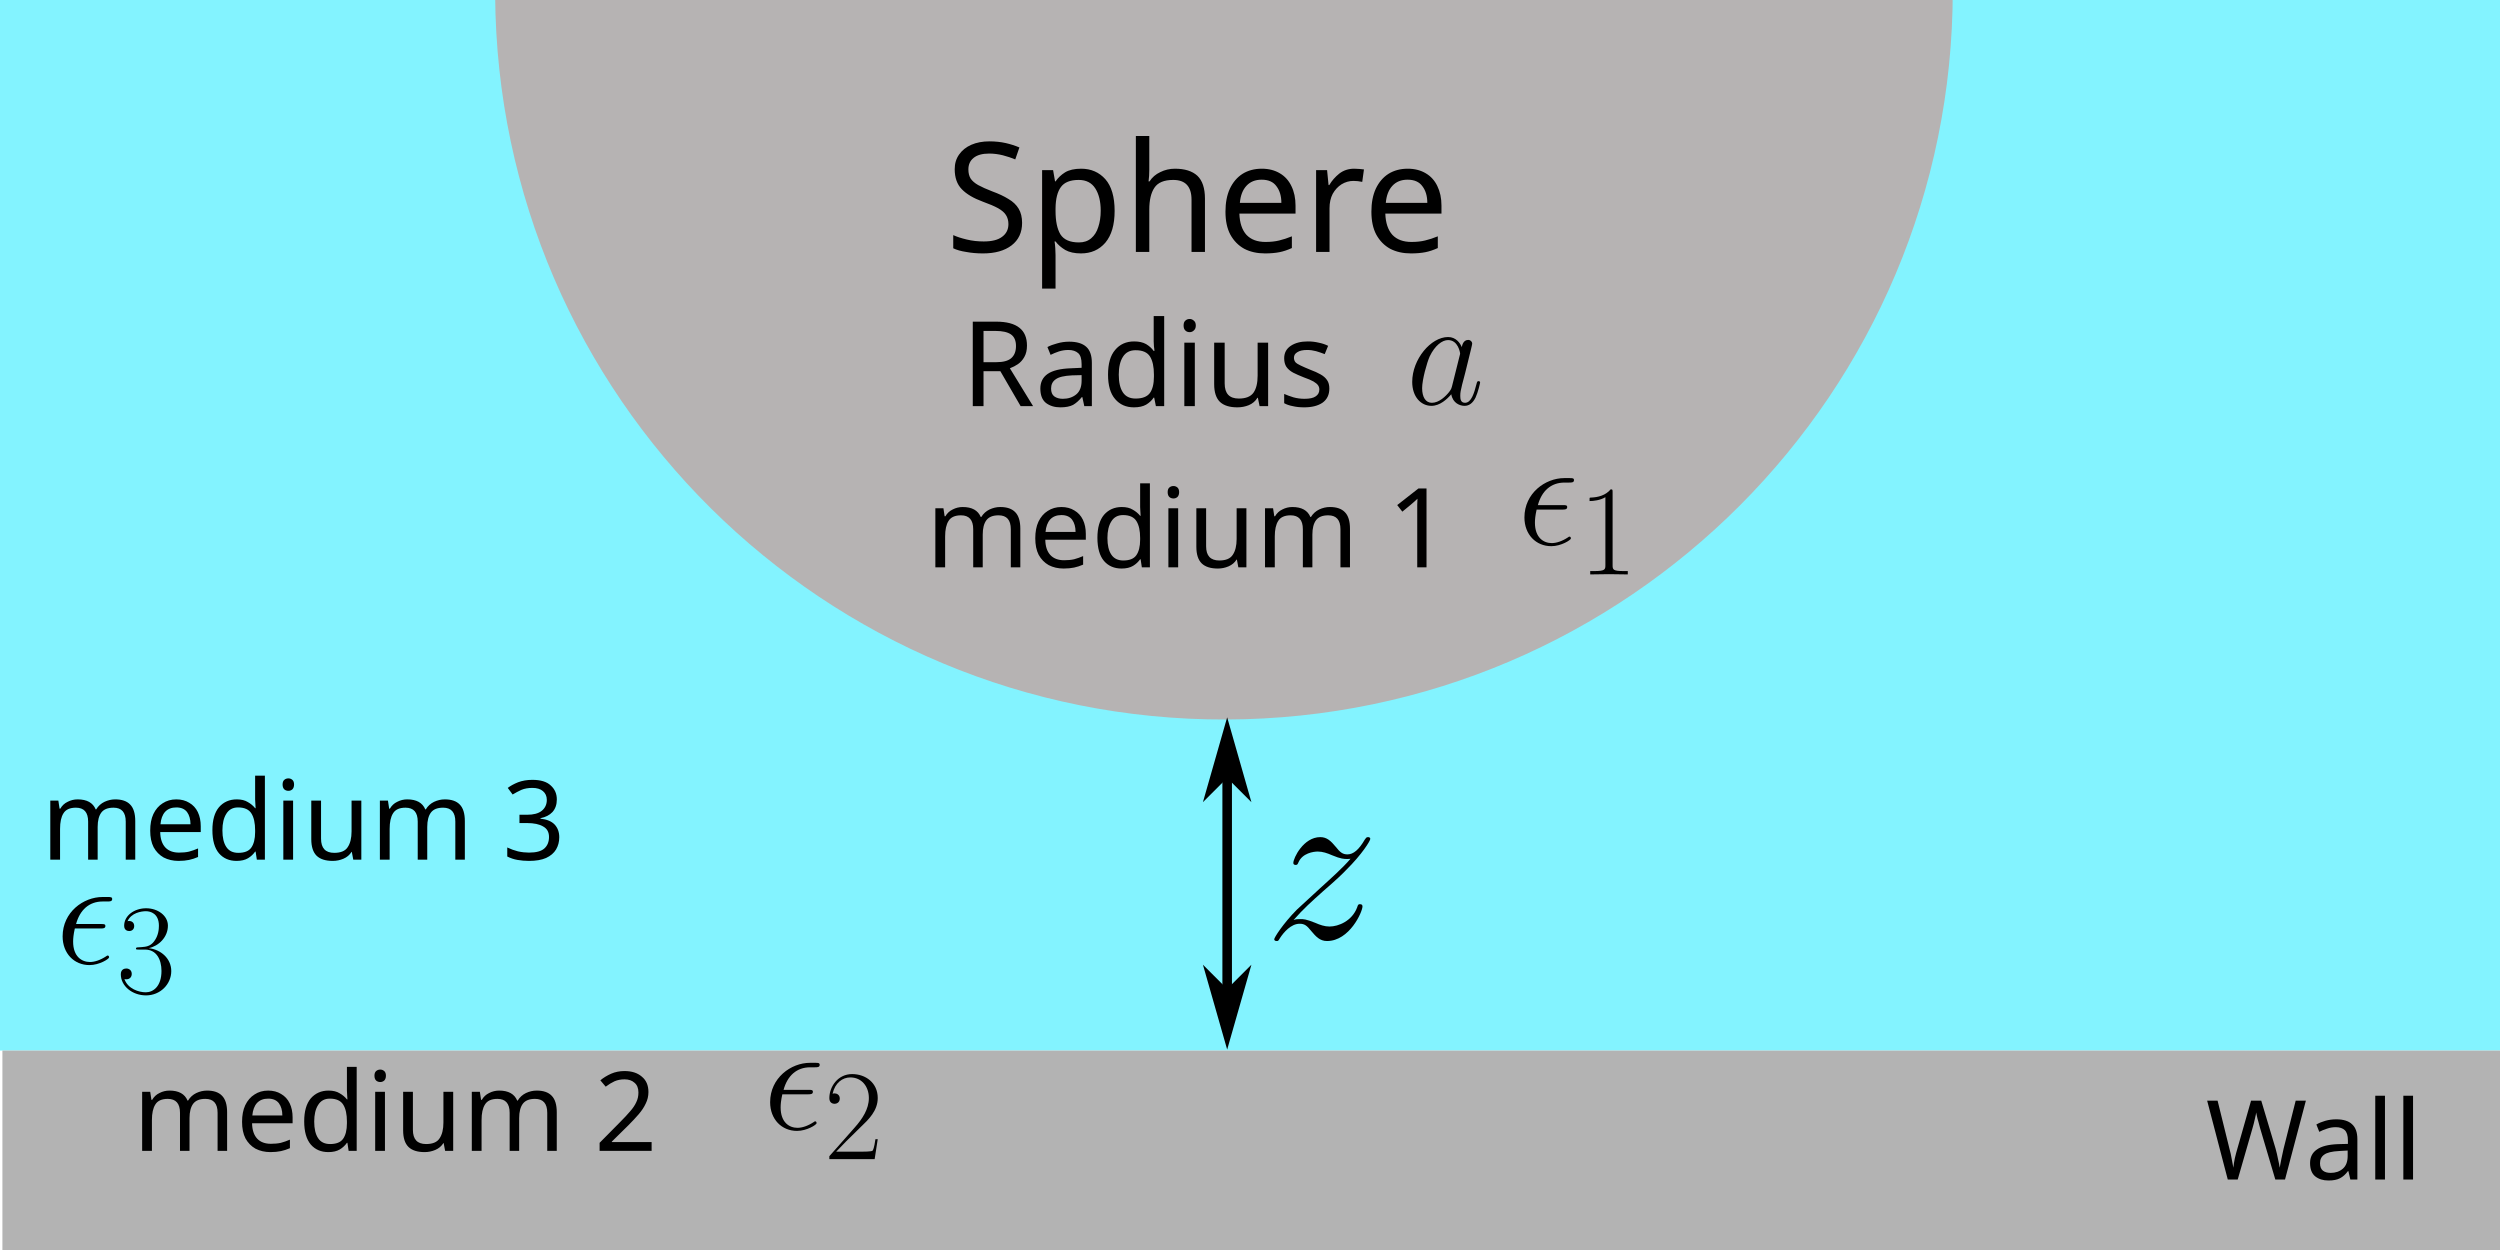
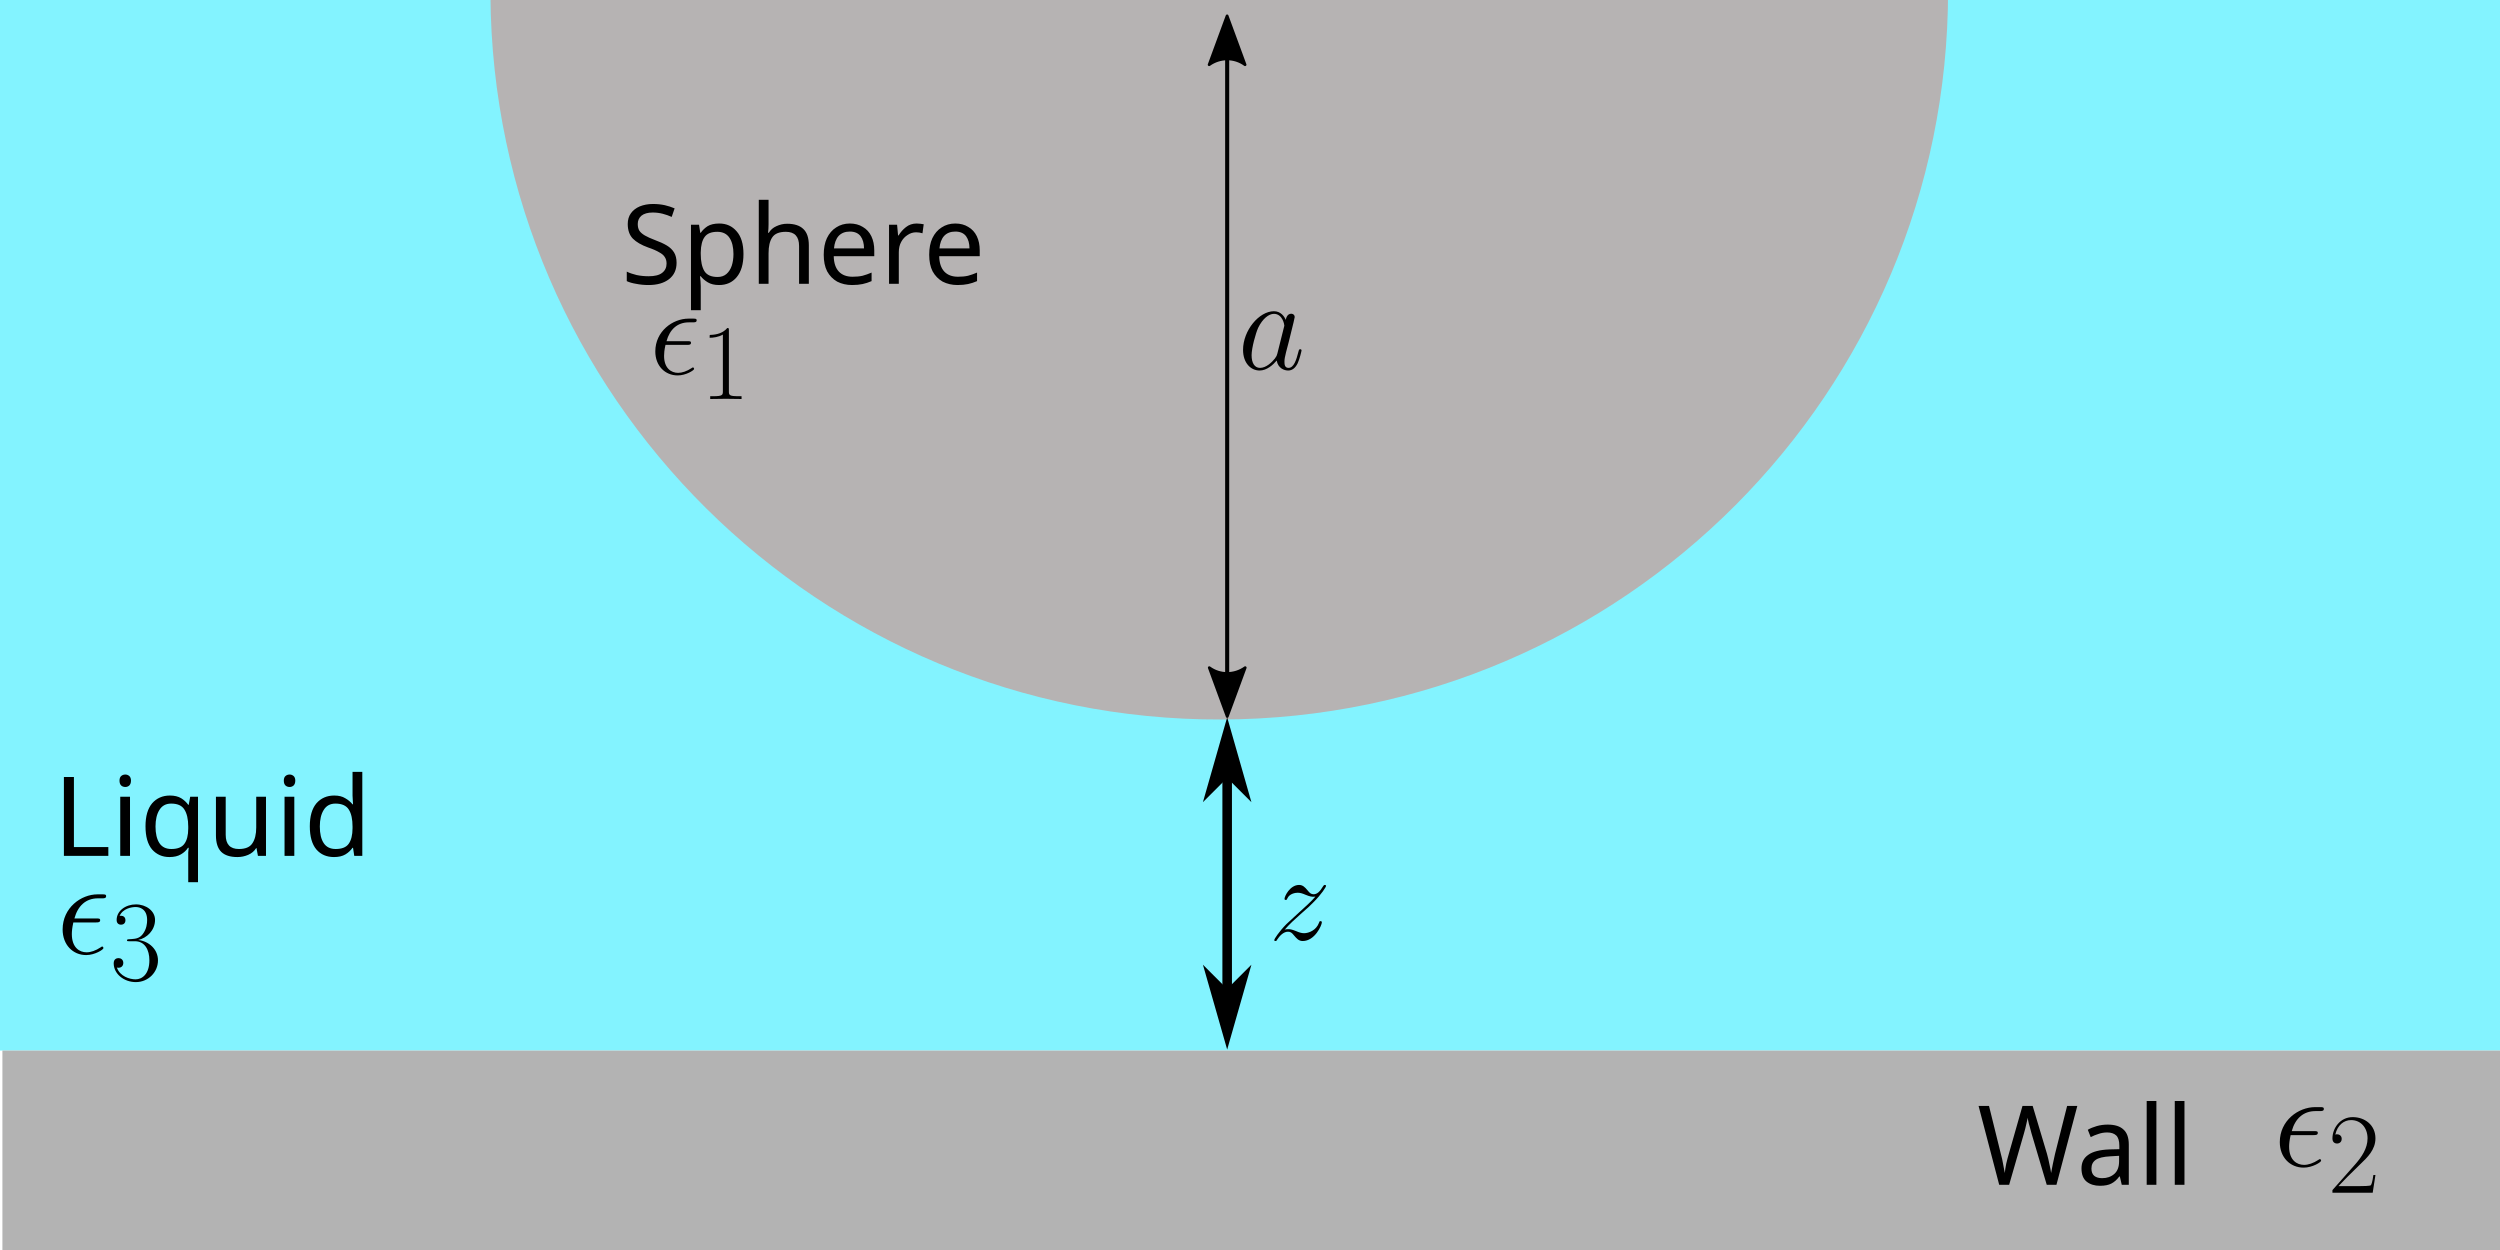
<svg xmlns="http://www.w3.org/2000/svg" xmlns:xlink="http://www.w3.org/1999/xlink" width="160mm" height="80mm" viewBox="0 0 160 80" version="1.1" id="svg5">
  <defs id="defs2">
+     <marker style="overflow:visible;" id="Arrow2Lend" refX="0.0" refY="0.0" orient="auto">
+       <path transform="scale(1.1) rotate(180) translate(1,0)" d="M 8.719,4.034 L -2.207,0.016 L 8.719,-4.002 C 6.973,-1.63 6.983,1.616 8.719,4.034 z " style="fill-rule:evenodd;stroke-width:0.625;stroke-linejoin:round;stroke:#000000;stroke-opacity:1;fill:#000000;fill-opacity:1" id="path3167" />
+     </marker>
+     <marker style="overflow:visible" id="Arrow2Lstart" refX="0.0" refY="0.0" orient="auto">
+       <path transform="scale(1.1) translate(1,0)" d="M 8.719,4.034 L -2.207,0.016 L 8.719,-4.002 C 6.973,-1.63 6.983,1.616 8.719,4.034 z " style="fill-rule:evenodd;stroke-width:0.625;stroke-linejoin:round;stroke:#000000;stroke-opacity:1;fill:#000000;fill-opacity:1" id="path3164" />
+     </marker>
    <marker orient="auto" refY="0" refX="0" id="Arrow1Mstart" style="overflow:visible">
      <path id="path2884" d="M 0,0 5,-5 -12.5,0 5,5 Z" style="fill:#000000;fill-opacity:1;fill-rule:evenodd;stroke:#000000;stroke-width:1pt;stroke-opacity:1" transform="matrix(0.4,0,0,0.4,4,0)" />
    </marker>
    <marker orient="auto" refY="0" refX="0" id="Arrow1Mend" style="overflow:visible">
      <path id="path2887" d="M 0,0 5,-5 -12.5,0 5,5 Z" style="fill:#000000;fill-opacity:1;fill-rule:evenodd;stroke:#000000;stroke-width:1pt;stroke-opacity:1" transform="matrix(-0.4,0,0,-0.4,-4,0)" />
    </marker>
    <path id="g0-97" d="M6.219-2.459C6.116-2.108 6.116-2.066 5.827-1.674C5.372-1.095 4.463-.207 3.492-.207C2.645-.207 2.17-.971 2.17-2.19C2.17-3.327 2.81-5.641 3.203-6.509C3.905-7.955 4.876-8.699 5.682-8.699C7.046-8.699 7.315-7.005 7.315-6.839C7.315-6.819 7.253-6.55 7.232-6.509L6.219-2.459ZM7.542-7.748C7.315-8.286 6.757-9.112 5.682-9.112C3.347-9.112 .827-6.095 .827-3.037C.827-.992 2.025 .207 3.43 .207C4.566 .207 5.538-.682 6.116-1.364C6.323-.145 7.294 .207 7.914 .207S9.03-.165 9.401-.909C9.732-1.612 10.021-2.872 10.021-2.955C10.021-3.058 9.939-3.141 9.815-3.141C9.629-3.141 9.608-3.037 9.525-2.727C9.215-1.508 8.823-.207 7.976-.207C7.377-.207 7.335-.744 7.335-1.157C7.335-1.632 7.397-1.86 7.583-2.665C7.728-3.182 7.831-3.637 7.996-4.236C8.761-7.335 8.947-8.079 8.947-8.203C8.947-8.492 8.72-8.72 8.41-8.72C7.748-8.72 7.583-7.996 7.542-7.748Z" />
    <path id="g1-49" d="M5.496-13.203C5.496-13.637 5.476-13.658 5.186-13.658C4.38-12.687 3.161-12.377 2.004-12.336C1.942-12.336 1.839-12.336 1.818-12.294S1.798-12.212 1.798-11.778C2.438-11.778 3.513-11.902 4.339-12.398V-1.508C4.339-.785 4.298-.537 2.521-.537H1.901V0C2.893-.021 3.926-.041 4.918-.041S6.943-.021 7.934 0V-.537H7.315C5.538-.537 5.496-.765 5.496-1.508V-13.203Z" />
    <path id="g0-15" d="M7.213-5.627C7.585-5.627 8.006-5.627 8.006-6.023C8.006-6.345 7.758-6.345 7.312-6.345H3.297C3.916-8.601 5.379-9.964 7.585-9.964H8.304C8.725-9.964 9.097-9.964 9.097-10.361C9.097-10.683 8.824-10.683 8.378-10.683H7.535C4.486-10.683 1.14-8.254 1.14-4.363C1.14-1.611 2.999 .248 5.453 .248C7.04 .248 8.601-.744 8.601-.991C8.601-1.14 8.527-1.289 8.378-1.289C8.304-1.289 8.254-1.264 8.13-1.165C7.188-.545 6.271-.248 5.528-.248C4.214-.248 2.826-1.115 2.826-3.52C2.826-3.991 2.875-4.635 3.098-5.627H7.213Z" />
    <path id="g1-50" d="M8.616-3.203H8.244C8.038-1.736 7.872-1.488 7.79-1.364C7.686-1.198 6.199-1.198 5.909-1.198H1.942C2.686-2.004 4.133-3.471 5.889-5.166C7.149-6.364 8.616-7.769 8.616-9.815C8.616-12.253 6.674-13.658 4.504-13.658C2.232-13.658 .847-11.654 .847-9.794C.847-8.988 1.446-8.885 1.694-8.885C1.901-8.885 2.521-9.009 2.521-9.732C2.521-10.373 1.984-10.559 1.694-10.559C1.57-10.559 1.446-10.538 1.364-10.497C1.756-12.253 2.955-13.121 4.215-13.121C6.013-13.121 7.191-11.695 7.191-9.815C7.191-8.017 6.137-6.467 4.959-5.124L.847-.475V0H8.12L8.616-3.203Z" />
    <path id="g0-15-5" d="M7.213-5.627C7.585-5.627 8.006-5.627 8.006-6.023C8.006-6.345 7.758-6.345 7.312-6.345H3.297C3.916-8.601 5.379-9.964 7.585-9.964H8.304C8.725-9.964 9.097-9.964 9.097-10.361C9.097-10.683 8.824-10.683 8.378-10.683H7.535C4.486-10.683 1.14-8.254 1.14-4.363C1.14-1.611 2.999 .248 5.453 .248C7.04 .248 8.601-.744 8.601-.991C8.601-1.14 8.527-1.289 8.378-1.289C8.304-1.289 8.254-1.264 8.13-1.165C7.188-.545 6.271-.248 5.528-.248C4.214-.248 2.826-1.115 2.826-3.52C2.826-3.991 2.875-4.635 3.098-5.627H7.213Z" />
    <path id="g1-51" d="M4.566-7.025C6.405-7.025 7.211-5.434 7.211-3.595C7.211-1.116 5.889-.165 4.69-.165C3.595-.165 1.818-.703 1.26-2.294C1.364-2.252 1.467-2.252 1.57-2.252C2.066-2.252 2.438-2.583 2.438-3.12C2.438-3.719 1.984-3.988 1.57-3.988C1.219-3.988 .682-3.823 .682-3.058C.682-1.157 2.541 .331 4.732 .331C7.025 .331 8.782-1.467 8.782-3.575C8.782-5.579 7.129-7.025 5.166-7.253C6.736-7.583 8.244-8.988 8.244-10.868C8.244-12.48 6.612-13.658 4.752-13.658C2.872-13.658 1.219-12.501 1.219-10.848C1.219-10.125 1.756-10.001 2.025-10.001C2.459-10.001 2.831-10.269 2.831-10.806S2.459-11.612 2.025-11.612C1.942-11.612 1.839-11.612 1.756-11.571C2.356-12.935 3.988-13.183 4.711-13.183S6.798-12.831 6.798-10.848C6.798-10.269 6.715-9.236 6.013-8.327C5.393-7.521 4.69-7.48 4.009-7.418C3.905-7.418 3.43-7.377 3.347-7.377C3.203-7.356 3.12-7.335 3.12-7.191S3.141-7.025 3.554-7.025H4.566Z" />
    <path id="g0-15-2" d="M7.213-5.627C7.585-5.627 8.006-5.627 8.006-6.023C8.006-6.345 7.758-6.345 7.312-6.345H3.297C3.916-8.601 5.379-9.964 7.585-9.964H8.304C8.725-9.964 9.097-9.964 9.097-10.361C9.097-10.683 8.824-10.683 8.378-10.683H7.535C4.486-10.683 1.14-8.254 1.14-4.363C1.14-1.611 2.999 .248 5.453 .248C7.04 .248 8.601-.744 8.601-.991C8.601-1.14 8.527-1.289 8.378-1.289C8.304-1.289 8.254-1.264 8.13-1.165C7.188-.545 6.271-.248 5.528-.248C4.214-.248 2.826-1.115 2.826-3.52C2.826-3.991 2.875-4.635 3.098-5.627H7.213Z" />
  </defs>
  <g id="layer1">
    <rect style="fill:#00e7ff;fill-opacity:0.485;stroke-width:0.302" id="rect19708" width="160.424" height="67.237" x="-0.34" y="2.6231439e-07" />
-     <text xml:space="preserve" style="font-style:normal;font-weight:normal;font-size:7.056px;line-height:1.25;font-family:sans-serif;fill:#000000;fill-opacity:1;stroke:none;stroke-width:0.265" x="2.624" y="55.019" id="text14040-8">
-       <tspan id="tspan14038-1" style="font-size:7.056px;stroke-width:0.265" x="2.624" y="55.019">medium 3</tspan>
-     </text>
-     <path style="opacity:1;fill:#b6b3b3;fill-opacity:1;stroke:#000000;stroke-width:0.484;stroke-miterlimit:4;stroke-dasharray:none;stroke-opacity:0" id="path1158" d="M 124.977,-0.595 A 46.645,46.645 0 0 1 78.475,46.049 46.645,46.645 0 0 1 31.689,-0.311 46.645,46.645 0 0 1 77.906,-47.238 46.645,46.645 0 0 1 124.974,-1.164" />
-     <text xml:space="preserve" style="font-style:normal;font-weight:normal;font-size:7.582px;line-height:1.25;font-family:sans-serif;letter-spacing:0px;word-spacing:0px;fill:#000000;fill-opacity:1;stroke:none;stroke-width:0.366" x="61.525" y="25.992" id="text1164-5-0">
-       <tspan id="tspan1162-1-1" x="61.525" y="25.992" style="font-size:7.582px;stroke-width:0.366">Radius</tspan>
-     </text>
-     <text xml:space="preserve" style="font-style:normal;font-weight:normal;font-size:14.638px;line-height:1.25;font-family:sans-serif;letter-spacing:0px;word-spacing:0px;fill:#000000;fill-opacity:1;stroke:none;stroke-width:0.366" x="60.507" y="16.125" id="text1164-5">
-       <tspan id="tspan1162-1" x="60.507" y="16.125" style="font-size:9.759px;stroke-width:0.366">Sphere</tspan>
+     <path style="opacity:1;fill:#b6b3b3;fill-opacity:1;stroke:#000000;stroke-width:0.484;stroke-miterlimit:4;stroke-dasharray:none;stroke-opacity:0" id="path1158" d="M 124.677,-0.595 A 46.645,46.645 0 0 1 78.174,46.049 46.645,46.645 0 0 1 31.388,-0.311 46.645,46.645 0 0 1 77.605,-47.238 46.645,46.645 0 0 1 124.673,-1.164" />
+     <text xml:space="preserve" style="font-style:normal;font-weight:normal;font-size:7.056px;line-height:1.25;font-family:sans-serif;letter-spacing:0px;word-spacing:0px;fill:#000000;fill-opacity:1;stroke:none;stroke-width:0.366" x="39.755" y="18.166" id="text1164-5">
+       <tspan id="tspan1162-1" x="39.755" y="18.166" style="font-size:7.056px;stroke-width:0.366">Sphere</tspan>
    </text>
    <rect style="fill:#b3b3b3;fill-opacity:1;stroke:#000000;stroke-width:0.245;stroke-miterlimit:4;stroke-dasharray:none;stroke-opacity:0" id="rect1160" width="159.93" height="12.835" x="0.154" y="67.237" />
-     <text xml:space="preserve" style="font-style:normal;font-weight:normal;font-size:10.517px;line-height:1.25;font-family:sans-serif;letter-spacing:0px;word-spacing:0px;fill:#000000;fill-opacity:1;stroke:none;stroke-width:0.263" x="142.084" y="75.004" id="text1164-5-9" transform="scale(0.9936238,1.006417)">
-       <tspan id="tspan1162-1-4" x="142.084" y="75.004" style="font-size:7.011px;stroke-width:0.263">Wall</tspan>
+     <text xml:space="preserve" style="font-style:normal;font-weight:normal;font-size:10.517px;line-height:1.25;font-family:sans-serif;letter-spacing:0px;word-spacing:0px;fill:#000000;fill-opacity:1;stroke:none;stroke-width:0.263" x="127.362" y="75.342" id="text1164-5-9" transform="scale(0.9936238,1.006417)">
+       <tspan id="tspan1162-1-4" x="127.362" y="75.342" style="font-size:7.011px;stroke-width:0.263">Wall</tspan>
    </text>
    <path style="fill:none;stroke:#000000;stroke-width:0.611;stroke-linecap:butt;stroke-linejoin:miter;stroke-miterlimit:4;stroke-dasharray:none;stroke-opacity:1;marker-start:url(#Arrow1Mstart);marker-end:url(#Arrow1Mend)" d="M 78.539,65.968 V 52.349 50.353 47.113" id="path3150" />
    <g transform="matrix(1.444063,0,0,1.444063,-2.389823,-21.77293)" id="page1" />
-     <g transform="matrix(4.663567,0,0,4.663567,-182.1737,-246.5669)" id="page1-0">
+     <g transform="matrix(2.517231,0,0,2.517231,-60.79996,-105.3702)" id="page1-0">
      <path d="m 56.815,65.497 c 0.136,-0.155 0.247,-0.253 0.405,-0.395 0.19,-0.164 0.272,-0.244 0.316,-0.291 0.221,-0.218 0.332,-0.402 0.332,-0.427 0,-0.025 -0.025,-0.025 -0.032,-0.025 -0.022,0 -0.028,0.013 -0.044,0.035 -0.079,0.136 -0.155,0.202 -0.237,0.202 -0.066,0 -0.101,-0.028 -0.161,-0.104 -0.066,-0.079 -0.12,-0.133 -0.212,-0.133 -0.231,0 -0.37,0.288 -0.37,0.354 0,0.009 0.003,0.028 0.032,0.028 0.025,0 0.028,-0.013 0.038,-0.035 0.054,-0.127 0.206,-0.149 0.266,-0.149 0.066,0 0.13,0.022 0.196,0.051 0.12,0.051 0.171,0.051 0.202,0.051 0.022,0 0.035,0 0.051,-0.003 -0.104,0.123 -0.275,0.275 -0.418,0.405 l -0.319,0.294 c -0.193,0.196 -0.31,0.383 -0.31,0.405 0,0.019 0.016,0.025 0.035,0.025 0.019,0 0.022,-0.003 0.044,-0.041 0.051,-0.079 0.152,-0.196 0.269,-0.196 0.066,0 0.098,0.022 0.161,0.101 0.06,0.07 0.114,0.136 0.215,0.136 0.31,0 0.487,-0.402 0.487,-0.474 0,-0.013 -0.003,-0.032 -0.035,-0.032 -0.025,0 -0.028,0.013 -0.038,0.044 -0.07,0.187 -0.256,0.263 -0.38,0.263 -0.066,0 -0.13,-0.022 -0.196,-0.051 -0.127,-0.051 -0.161,-0.051 -0.202,-0.051 -0.032,0 -0.066,0 -0.095,0.013 z" id="use4223" style="stroke-width:0.265" />
    </g>
-     <use x="56.413" y="65.753" xlink:href="#g0-97" id="use12224" transform="matrix(0.4726384,0,0,0.4726384,63.32793,-5.200912)" width="100%" height="100%" />
-     <text xml:space="preserve" style="font-style:normal;font-weight:normal;font-size:7.056px;line-height:1.25;font-family:sans-serif;fill:#000000;fill-opacity:1;stroke:none;stroke-width:0.265" x="8.505" y="73.655" id="text14040">
-       <tspan id="tspan14038" style="font-size:7.056px;stroke-width:0.265" x="8.505" y="73.655">medium 2</tspan>
-     </text>
-     <text xml:space="preserve" style="font-style:normal;font-weight:normal;font-size:7.056px;line-height:1.25;font-family:sans-serif;fill:#000000;fill-opacity:1;stroke:none;stroke-width:0.265" x="59.268" y="36.307" id="text14040-7">
-       <tspan id="tspan14038-6" style="font-size:7.056px;stroke-width:0.265" x="59.268" y="36.307">medium 1</tspan>
-     </text>
+     <use x="56.413" y="65.753" xlink:href="#g0-97" id="use12224" transform="matrix(0.4072315,0,0,0.4072315,56.24535,-3.147829)" width="100%" height="100%" />
    <a id="a19657" />
-     <g id="page1-5" transform="matrix(0.3986389,0,0,0.3986389,112.0432,-5.133491)">
+     <g id="page1-5" transform="matrix(0.3326425,0,0,0.3326425,54.02234,-9.424175)">
      <use x="56.413" y="65.753" xlink:href="#g0-15" id="use29042" width="100%" height="100%" transform="translate(-93.87614,34.56349)" />
      <use x="66.213" y="70.535" xlink:href="#g1-49" id="use29044" width="100%" height="100%" transform="translate(-93.87614,34.56349)" />
    </g>
-     <g id="page1-3" transform="matrix(0.3986389,0,0,0.3986389,26.34546,46.06754)">
+     <g id="page1-3" transform="matrix(0.3543311,0,0,0.3543311,125.5143,51.3422)">
      <use x="56.413" y="65.753" xlink:href="#g0-15-5" id="use29126" width="100%" height="100%" />
      <use x="66.213" y="70.535" xlink:href="#g1-50" id="use29128" width="100%" height="100%" />
    </g>
-     <g id="page1-8" transform="matrix(0.3986389,0,0,0.3986389,-18.93492,35.45525)">
+     <g id="page1-8" transform="matrix(0.3498746,0,0,0.3555622,-16.12836,37.6574)">
      <use x="56.413" y="65.753" xlink:href="#g0-15-2" id="use29276" width="100%" height="100%" />
      <use x="66.213" y="70.535" xlink:href="#g1-51" id="use29278" width="100%" height="100%" />
    </g>
+     <path style="fill:none;stroke:#000000;stroke-width:0.26;stroke-linecap:butt;stroke-linejoin:miter;stroke-miterlimit:4;stroke-dasharray:none;stroke-opacity:1;marker-start:url(#Arrow2Lstart);marker-end:url(#Arrow2Lend)" d="M 78.539,45.511 V 1.361" id="path3144" />
+     <text xml:space="preserve" style="font-style:normal;font-weight:normal;font-size:7.056px;line-height:1.25;font-family:sans-serif;fill:#000000;fill-opacity:1;stroke:none;stroke-width:0.265" x="3.402" y="54.773" id="text3498">
+       <tspan id="tspan3496" x="3.402" y="54.773" style="font-size:7.056px;stroke-width:0.265">Liquid</tspan>
+     </text>
  </g>
</svg>
